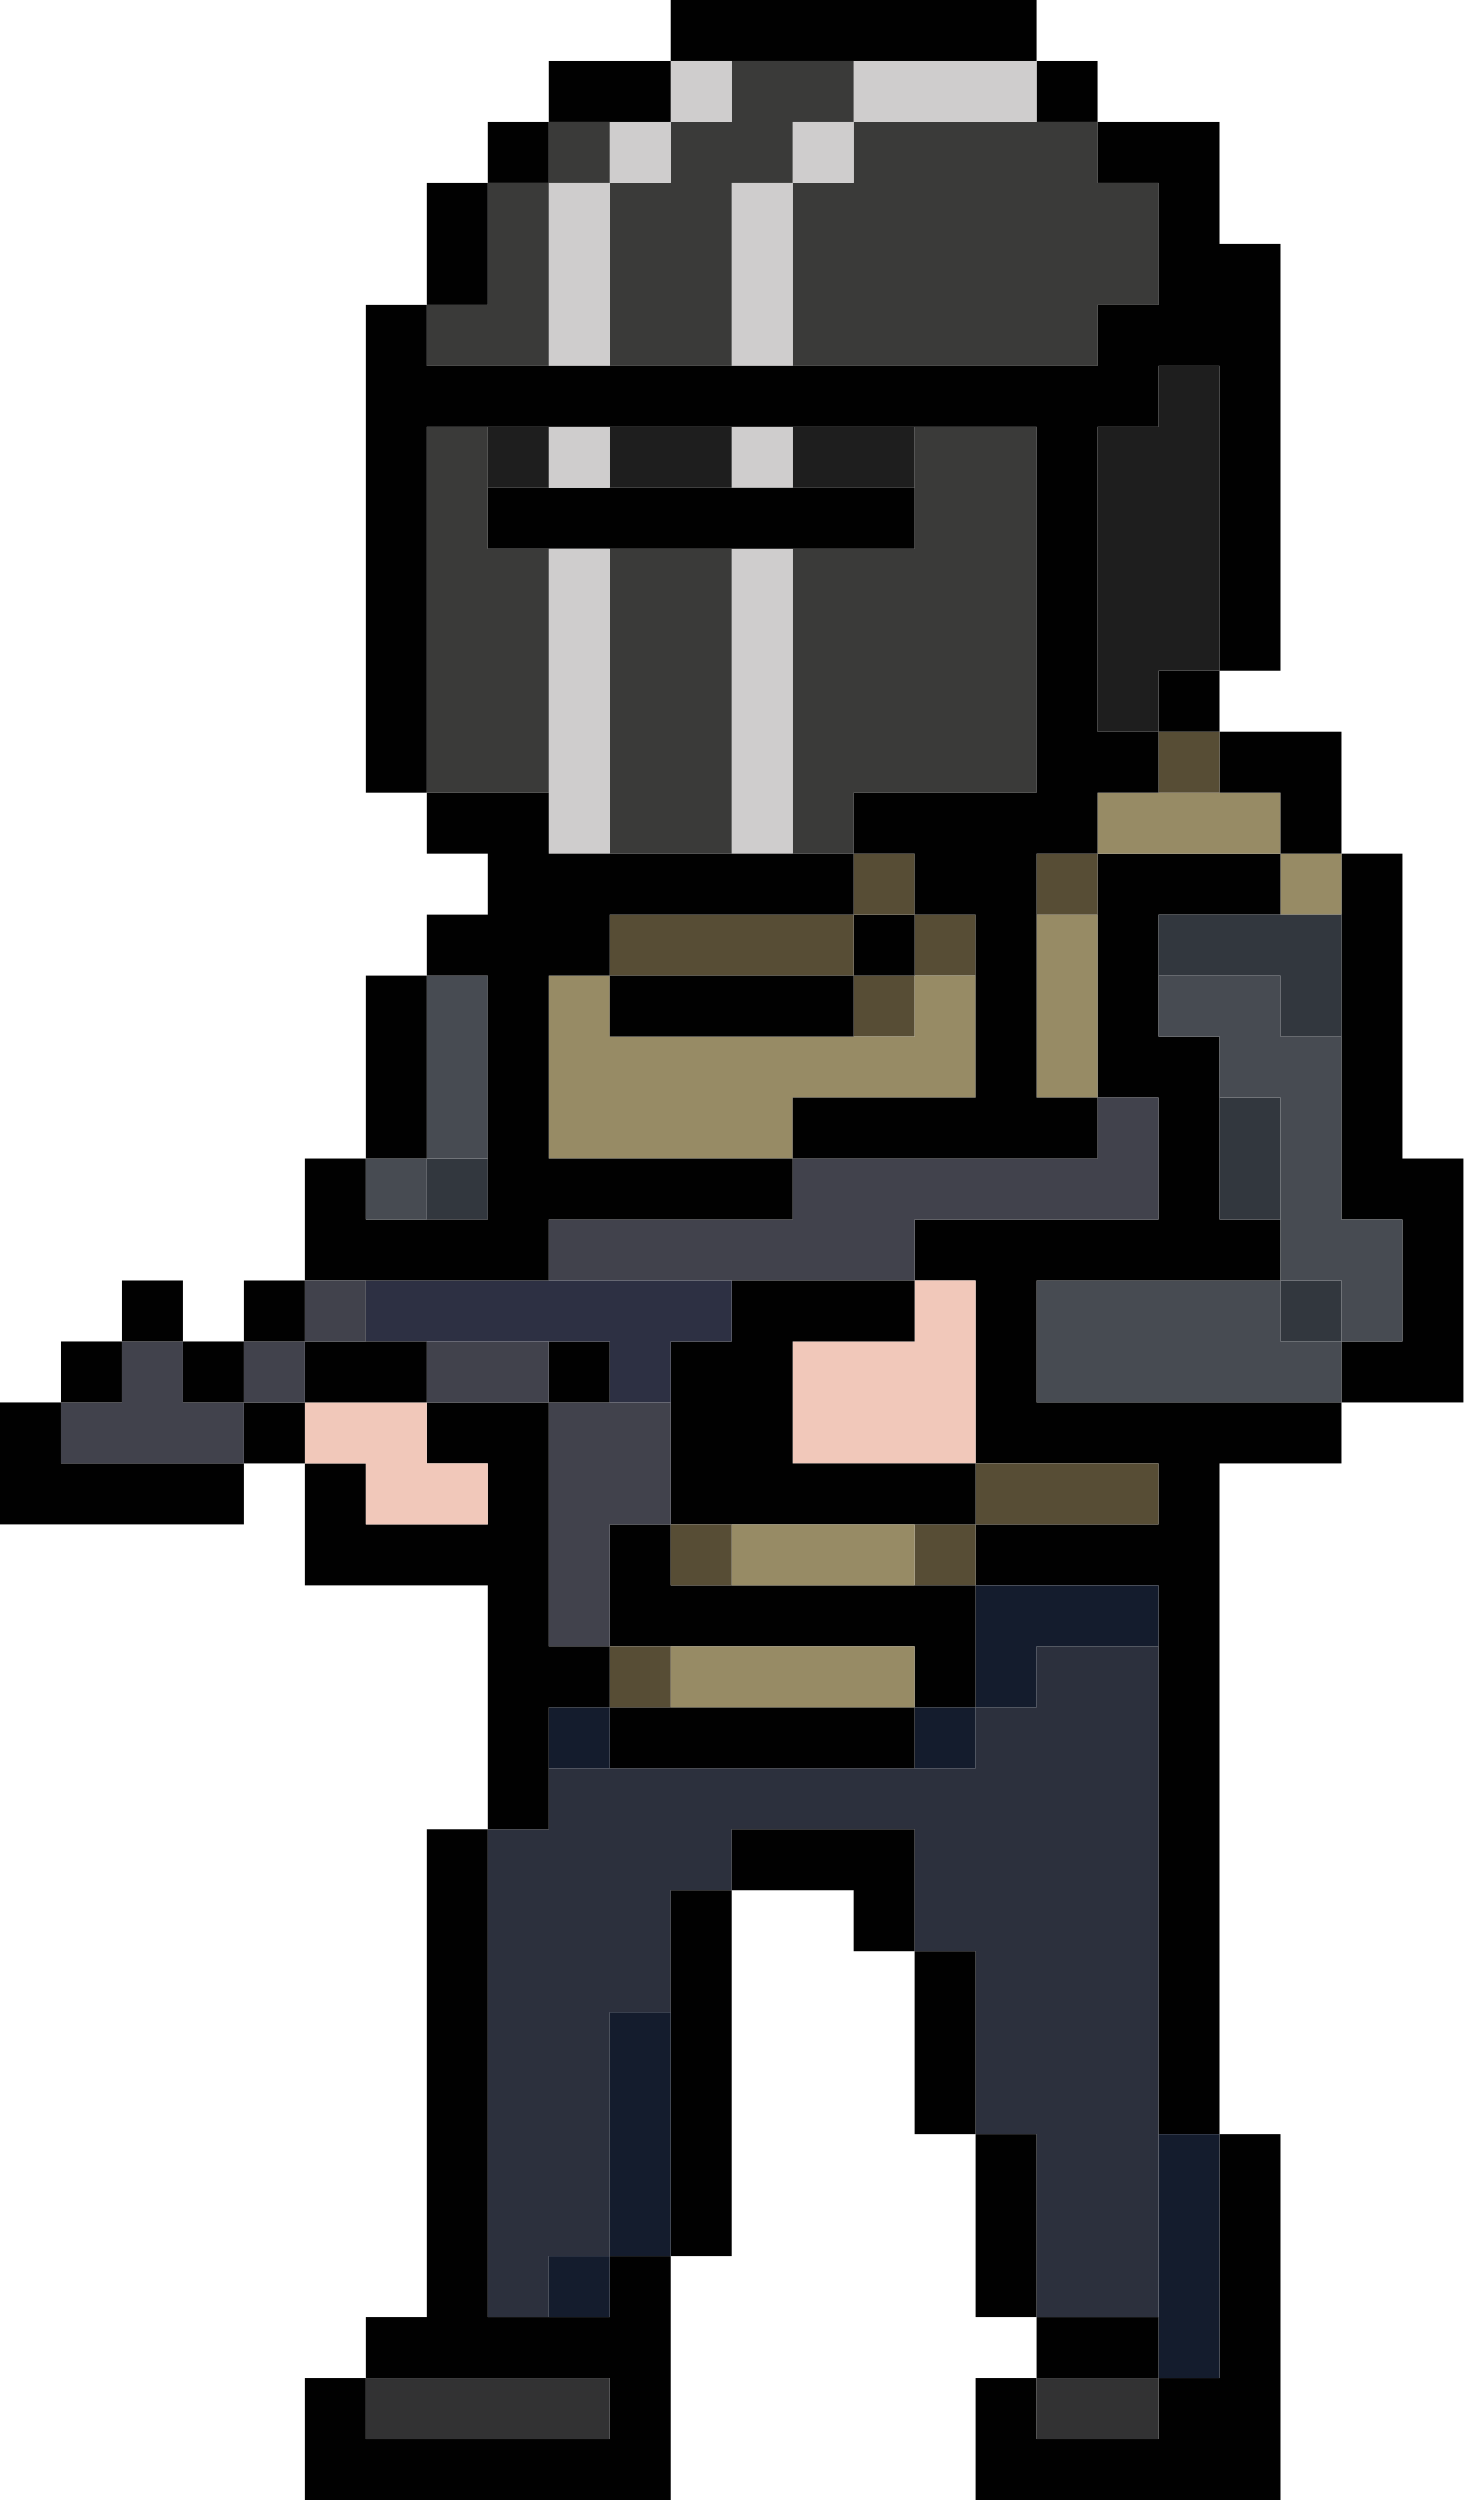
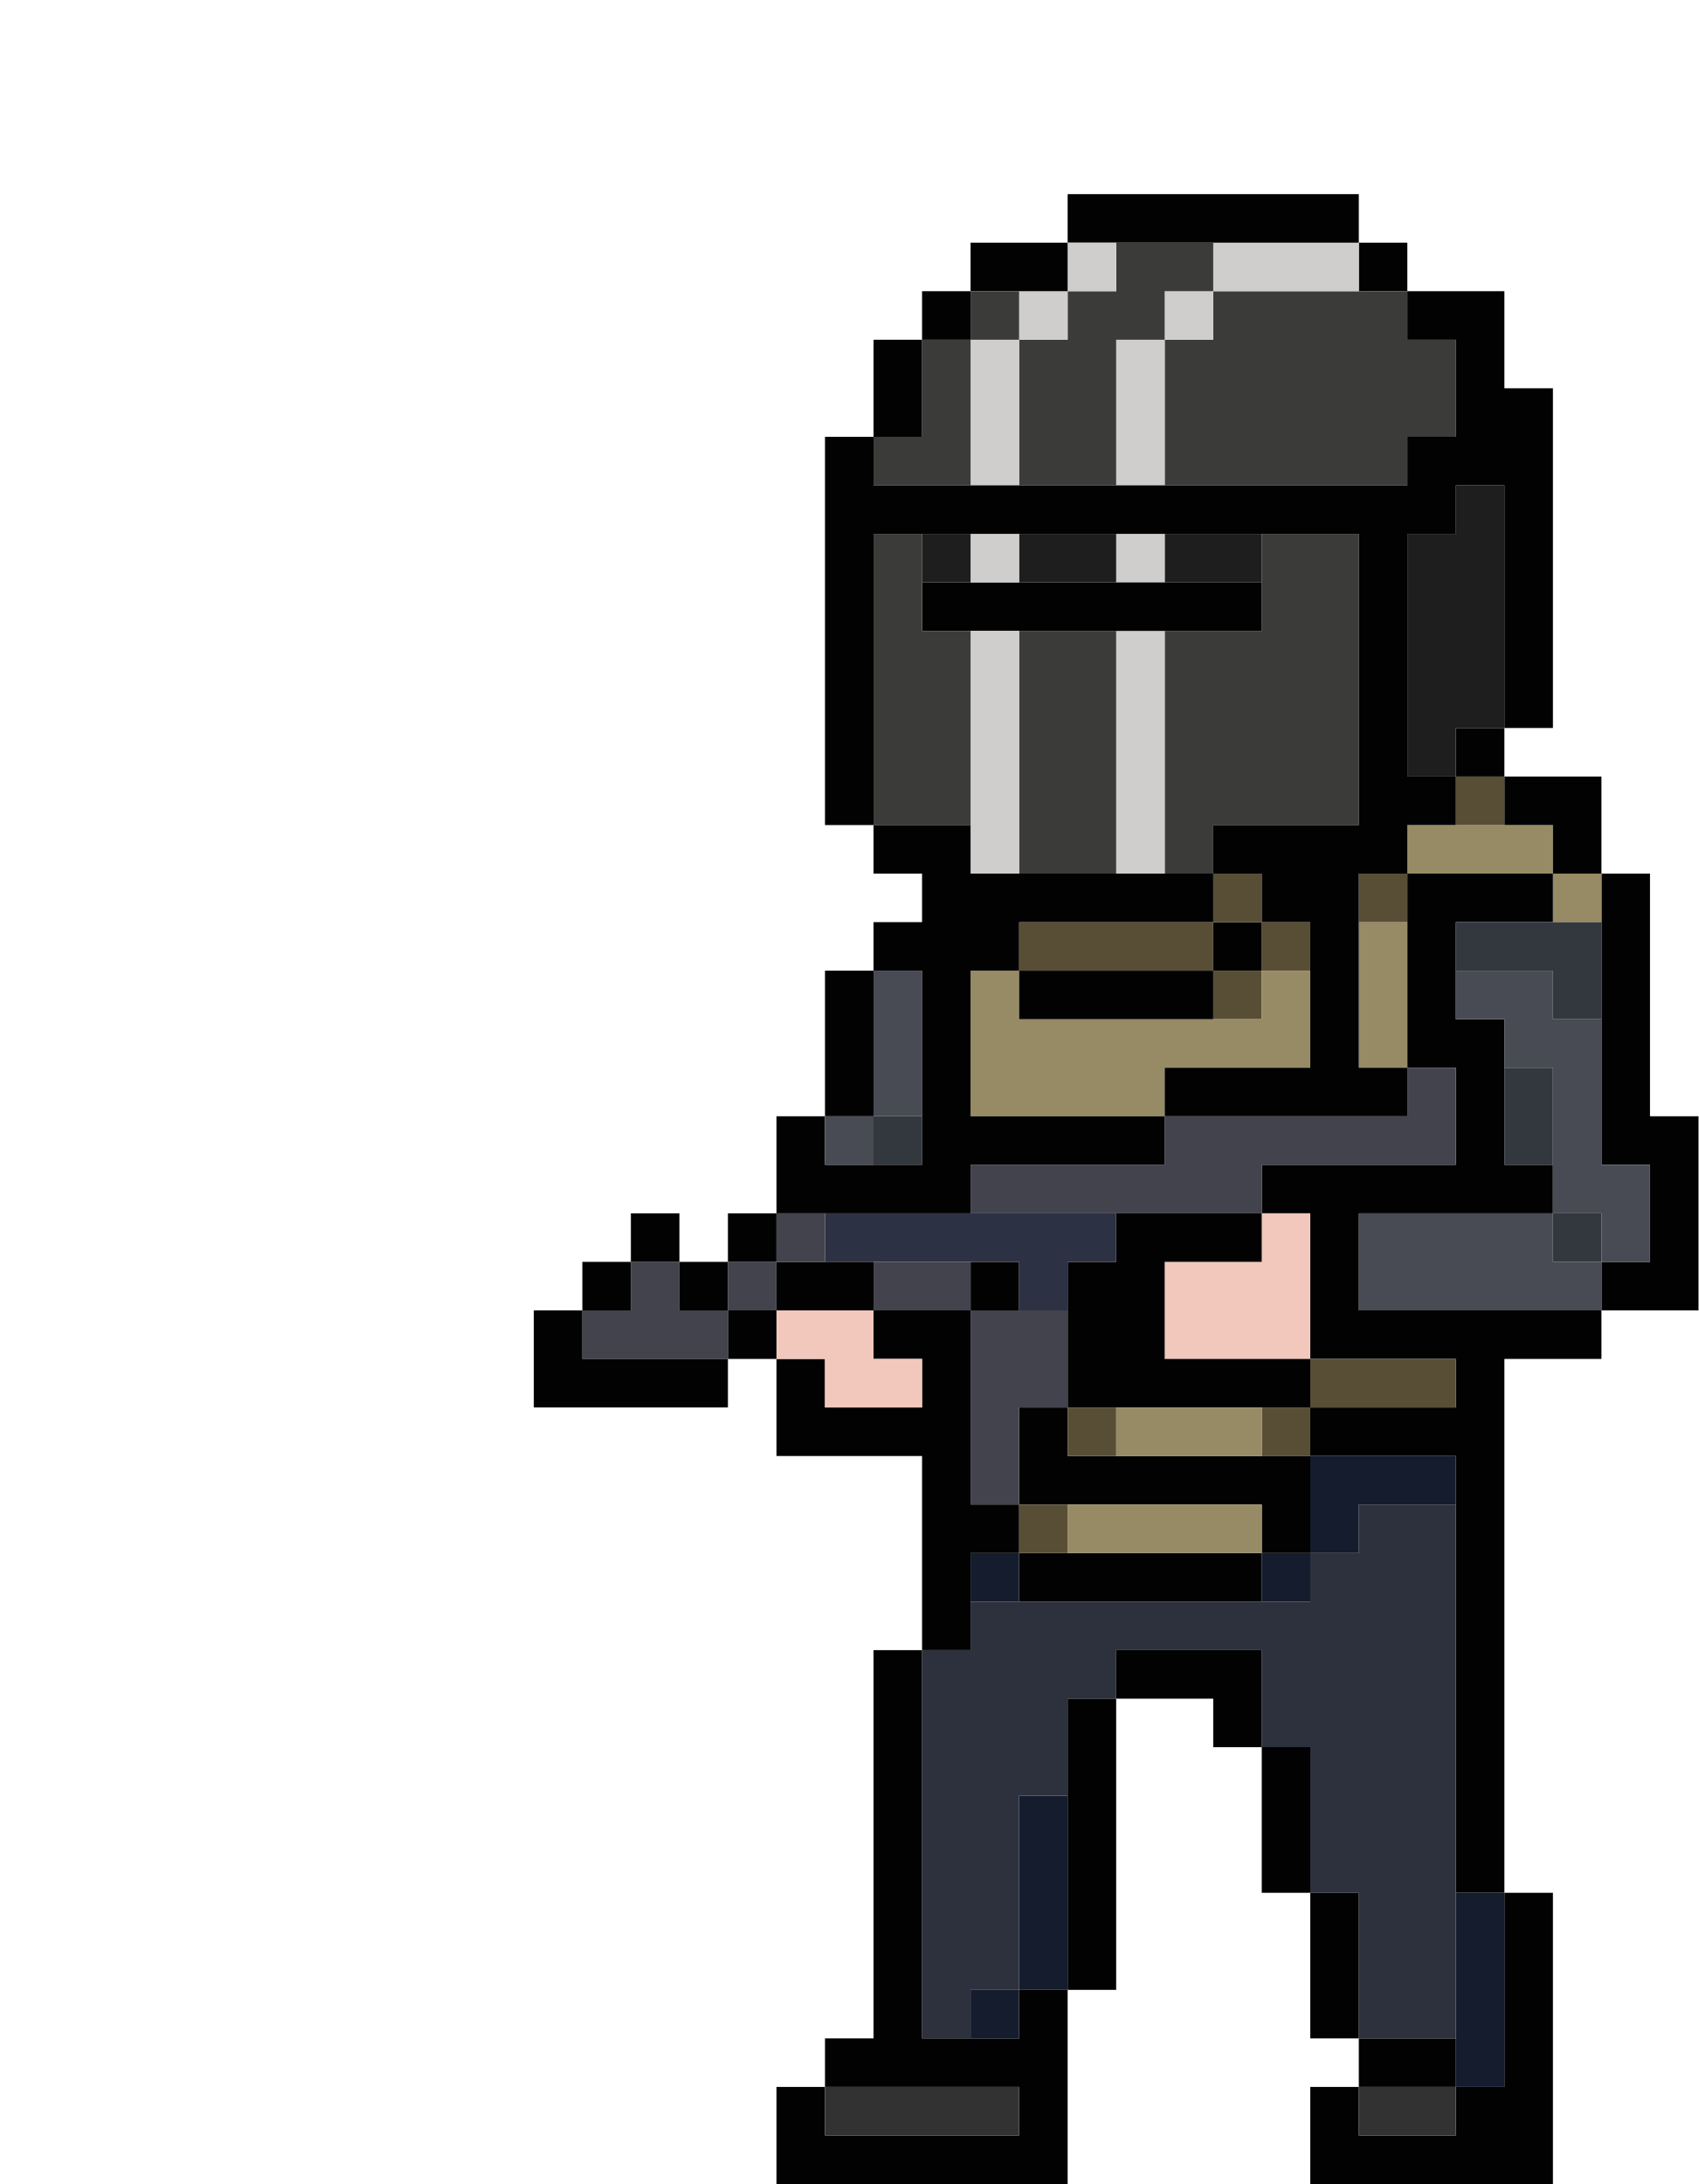
- <svg xmlns="http://www.w3.org/2000/svg" id="sturman" viewBox="0 0 48 82">
+ <svg xmlns="http://www.w3.org/2000/svg" id="Layer_1" data-name="Layer 1" viewBox="0 0 70 90">
  <defs>
    <style>
      .cls-1 {
-         fill: #2c303d;
+         fill: #f1c8bb;
      }

      .cls-2 {
-         fill: #574d35;
+         fill: #584e36;
      }

      .cls-3 {
        fill: #323233;
      }

      .cls-4 {
-         fill: #cfcdcd;
+         fill: #141c2d;
      }

      .cls-5 {
-         fill: #141c2d;
+         fill: #978b65;
      }

      .cls-6 {
-         fill: #978b65;
+         fill: #020202;
      }

      .cls-7 {
-         fill: #474b52;
+         fill: #2d313d;
      }

      .cls-8 {
-         fill: #3a3a39;
+         fill: #33383f;
      }

      .cls-9 {
-         fill: #41424c;
+         fill: #3b3b39;
      }

      .cls-10 {
        fill: #1e1e1e;
      }

      .cls-11 {
-         fill: #f1c8ba;
+         fill: #484b53;
      }

      .cls-12 {
-         fill: #010101;
+         fill: #42434d;
      }

      .cls-13 {
-         fill: #32373e;
+         fill: #2d3144;
      }

      .cls-14 {
-         fill: #2d3043;
+         fill: #d0cdcd;
      }
    </style>
  </defs>
-   <polygon class="cls-12" points="46 38 46 36 46 34 46 32 46 30 46 28 44 28 44 30 44 32 44 34 44 36 44 38 44 40 46 40 46 42 46 44 44 44 44 46 46 46 48 46 48 44 48 42 48 40 48 38 46 38" />
-   <polygon class="cls-7" points="42 44 42 42 40 42 38 42 36 42 34 42 34 44 34 46 36 46 38 46 40 46 42 46 44 46 44 44 42 44" />
-   <rect class="cls-13" x="42" y="42" width="2" height="2" />
-   <rect class="cls-6" x="42" y="28" width="2" height="2" />
-   <polygon class="cls-12" points="40 74 40 76 40 78 38 78 38 80 36 80 34 80 34 78 32 78 32 80 32 82 34 82 36 82 38 82 40 82 42 82 42 80 42 78 42 76 42 74 42 72 42 70 40 70 40 72 40 74" />
-   <polygon class="cls-12" points="40 46 38 46 36 46 34 46 34 44 34 42 36 42 38 42 40 42 42 42 42 40 40 40 40 38 40 36 40 34 38 34 38 32 38 30 40 30 42 30 42 28 40 28 38 28 36 28 36 30 36 32 36 34 36 36 38 36 38 38 38 40 36 40 34 40 32 40 30 40 30 42 32 42 32 44 32 46 32 48 34 48 36 48 38 48 38 50 36 50 34 50 32 50 32 52 34 52 36 52 38 52 38 54 38 56 38 58 38 60 38 62 38 64 38 66 38 68 38 70 40 70 40 68 40 66 40 64 40 62 40 60 40 58 40 56 40 54 40 52 40 50 40 48 42 48 44 48 44 46 42 46 40 46" />
-   <polygon class="cls-13" points="42 36 40 36 40 38 40 40 42 40 42 38 42 36" />
-   <polygon class="cls-7" points="42 32 40 32 38 32 38 34 40 34 40 36 42 36 42 38 42 40 42 42 44 42 44 44 46 44 46 42 46 40 44 40 44 38 44 36 44 34 42 34 42 32" />
-   <polygon class="cls-13" points="40 30 38 30 38 32 40 32 42 32 42 34 44 34 44 32 44 30 42 30 40 30" />
-   <polygon class="cls-6" points="40 26 38 26 36 26 36 28 38 28 40 28 42 28 42 26 40 26" />
-   <polygon class="cls-12" points="42 26 42 28 44 28 44 26 44 24 42 24 40 24 40 26 42 26" />
-   <polygon class="cls-5" points="38 72 38 74 38 76 38 78 40 78 40 76 40 74 40 72 40 70 38 70 38 72" />
-   <rect class="cls-2" x="38" y="24" width="2" height="2" />
-   <rect class="cls-12" x="38" y="22" width="2" height="2" />
-   <polygon class="cls-10" points="40 18 40 16 40 14 40 12 38 12 38 14 36 14 36 16 36 18 36 20 36 22 36 24 38 24 38 22 40 22 40 20 40 18" />
-   <polygon class="cls-12" points="38 78 38 76 36 76 34 76 34 78 36 78 38 78" />
-   <polygon class="cls-1" points="38 76 38 74 38 72 38 70 38 68 38 66 38 64 38 62 38 60 38 58 38 56 38 54 36 54 34 54 34 56 32 56 32 58 30 58 28 58 26 58 24 58 22 58 20 58 18 58 18 60 16 60 16 62 16 64 16 66 16 68 16 70 16 72 16 74 16 76 18 76 18 74 20 74 20 72 20 70 20 68 20 66 22 66 22 64 22 62 24 62 24 60 26 60 28 60 30 60 30 62 30 64 32 64 32 66 32 68 32 70 34 70 34 72 34 74 34 76 36 76 38 76" />
-   <polygon class="cls-3" points="36 80 38 80 38 78 36 78 34 78 34 80 36 80" />
-   <polygon class="cls-9" points="34 38 32 38 30 38 28 38 26 38 26 40 24 40 22 40 20 40 18 40 18 42 20 42 22 42 24 42 26 42 28 42 30 42 30 40 32 40 34 40 36 40 38 40 38 38 38 36 36 36 36 38 34 38" />
-   <polygon class="cls-6" points="34 32 34 34 34 36 36 36 36 34 36 32 36 30 34 30 34 32" />
-   <rect class="cls-2" x="34" y="28" width="2" height="2" />
-   <rect class="cls-12" x="34" y="2" width="2" height="2" />
-   <polygon class="cls-12" points="34 72 34 70 32 70 32 72 32 74 32 76 34 76 34 74 34 72" />
-   <polygon class="cls-5" points="32 56 34 56 34 54 36 54 38 54 38 52 36 52 34 52 32 52 32 54 32 56" />
-   <polygon class="cls-2" points="34 50 36 50 38 50 38 48 36 48 34 48 32 48 32 50 34 50" />
-   <polygon class="cls-8" points="32 4 30 4 28 4 28 6 26 6 26 8 26 10 26 12 28 12 30 12 32 12 34 12 36 12 36 10 38 10 38 8 38 6 36 6 36 4 34 4 32 4" />
-   <polygon class="cls-12" points="32 66 32 64 30 64 30 66 30 68 30 70 32 70 32 68 32 66" />
-   <rect class="cls-5" x="30" y="56" width="2" height="2" />
-   <rect class="cls-2" x="30" y="50" width="2" height="2" />
-   <rect class="cls-2" x="30" y="30" width="2" height="2" />
-   <polygon class="cls-4" points="30 2 28 2 28 4 30 4 32 4 34 4 34 2 32 2 30 2" />
-   <polygon class="cls-12" points="30 60 28 60 26 60 24 60 24 62 26 62 28 62 28 64 30 64 30 62 30 60" />
-   <polygon class="cls-12" points="28 56 26 56 24 56 22 56 20 56 20 58 22 58 24 58 26 58 28 58 30 58 30 56 28 56" />
-   <polygon class="cls-12" points="28 52 26 52 24 52 22 52 22 50 20 50 20 52 20 54 22 54 24 54 26 54 28 54 30 54 30 56 32 56 32 54 32 52 30 52 28 52" />
-   <polygon class="cls-11" points="28 44 26 44 26 46 26 48 28 48 30 48 32 48 32 46 32 44 32 42 30 42 30 44 28 44" />
-   <rect class="cls-2" x="28" y="32" width="2" height="2" />
-   <rect class="cls-12" x="28" y="30" width="2" height="2" />
-   <rect class="cls-2" x="28" y="28" width="2" height="2" />
-   <polygon class="cls-8" points="30 26 32 26 34 26 34 24 34 22 34 20 34 18 34 16 34 14 32 14 30 14 30 16 30 18 28 18 26 18 26 20 26 22 26 24 26 26 26 28 28 28 28 26 30 26" />
-   <polygon class="cls-12" points="26 42 24 42 24 44 22 44 22 46 22 48 22 50 24 50 26 50 28 50 30 50 32 50 32 48 30 48 28 48 26 48 26 46 26 44 28 44 30 44 30 42 28 42 26 42" />
-   <polygon class="cls-6" points="28 36 30 36 32 36 32 34 32 32 30 32 30 34 28 34 26 34 24 34 22 34 20 34 20 32 18 32 18 34 18 36 18 38 20 38 22 38 24 38 26 38 26 36 28 36" />
-   <polygon class="cls-10" points="28 16 30 16 30 14 28 14 26 14 26 16 28 16" />
-   <rect class="cls-4" x="26" y="4" width="2" height="2" />
-   <polygon class="cls-6" points="26 52 28 52 30 52 30 50 28 50 26 50 24 50 24 52 26 52" />
-   <polygon class="cls-4" points="26 24 26 22 26 20 26 18 24 18 24 20 24 22 24 24 24 26 24 28 26 28 26 26 26 24" />
-   <rect class="cls-4" x="24" y="14" width="2" height="2" />
-   <polygon class="cls-4" points="26 8 26 6 24 6 24 8 24 10 24 12 26 12 26 10 26 8" />
-   <polygon class="cls-12" points="26 2 28 2 30 2 32 2 34 2 34 0 32 0 30 0 28 0 26 0 24 0 22 0 22 2 24 2 26 2" />
-   <polygon class="cls-12" points="22 64 22 66 22 68 22 70 22 72 22 74 24 74 24 72 24 70 24 68 24 66 24 64 24 62 22 62 22 64" />
-   <polygon class="cls-6" points="24 56 26 56 28 56 30 56 30 54 28 54 26 54 24 54 22 54 22 56 24 56" />
-   <rect class="cls-2" x="22" y="50" width="2" height="2" />
-   <polygon class="cls-2" points="24 32 26 32 28 32 28 30 26 30 24 30 22 30 20 30 20 32 22 32 24 32" />
-   <polygon class="cls-8" points="24 24 24 22 24 20 24 18 22 18 20 18 20 20 20 22 20 24 20 26 20 28 22 28 24 28 24 26 24 24" />
-   <polygon class="cls-8" points="24 8 24 6 26 6 26 4 28 4 28 2 26 2 24 2 24 4 22 4 22 6 20 6 20 8 20 10 20 12 22 12 24 12 24 10 24 8" />
-   <rect class="cls-4" x="22" y="2" width="2" height="2" />
-   <polygon class="cls-12" points="20 76 18 76 16 76 16 74 16 72 16 70 16 68 16 66 16 64 16 62 16 60 14 60 14 62 14 64 14 66 14 68 14 70 14 72 14 74 14 76 12 76 12 78 14 78 16 78 18 78 20 78 20 80 18 80 16 80 14 80 12 80 12 78 10 78 10 80 10 82 12 82 14 82 16 82 18 82 20 82 22 82 22 80 22 78 22 76 22 74 20 74 20 76" />
-   <polygon class="cls-5" points="22 70 22 68 22 66 20 66 20 68 20 70 20 72 20 74 22 74 22 72 22 70" />
-   <rect class="cls-2" x="20" y="54" width="2" height="2" />
-   <polygon class="cls-12" points="22 34 24 34 26 34 28 34 28 32 26 32 24 32 22 32 20 32 20 34 22 34" />
-   <polygon class="cls-12" points="22 18 24 18 26 18 28 18 30 18 30 16 28 16 26 16 24 16 22 16 20 16 18 16 16 16 16 18 18 18 20 18 22 18" />
-   <polygon class="cls-10" points="22 16 24 16 24 14 22 14 20 14 20 16 22 16" />
-   <rect class="cls-4" x="20" y="4" width="2" height="2" />
-   <polygon class="cls-12" points="22 4 22 2 20 2 18 2 18 4 20 4 22 4" />
-   <rect class="cls-5" x="18" y="74" width="2" height="2" />
-   <rect class="cls-5" x="18" y="56" width="2" height="2" />
-   <polygon class="cls-9" points="20 50 22 50 22 48 22 46 20 46 18 46 18 48 18 50 18 52 18 54 20 54 20 52 20 50" />
-   <rect class="cls-12" x="18" y="44" width="2" height="2" />
-   <polygon class="cls-4" points="20 24 20 22 20 20 20 18 18 18 18 20 18 22 18 24 18 26 18 28 20 28 20 26 20 24" />
-   <rect class="cls-4" x="18" y="14" width="2" height="2" />
-   <polygon class="cls-4" points="20 8 20 6 18 6 18 8 18 10 18 12 20 12 20 10 20 8" />
-   <rect class="cls-8" x="18" y="4" width="2" height="2" />
-   <polygon class="cls-12" points="18 58 18 56 20 56 20 54 18 54 18 52 18 50 18 48 18 46 16 46 14 46 14 48 16 48 16 50 14 50 12 50 12 48 10 48 10 50 10 52 12 52 14 52 16 52 16 54 16 56 16 58 16 60 18 60 18 58" />
-   <polygon class="cls-9" points="16 44 14 44 14 46 16 46 18 46 18 44 16 44" />
-   <polygon class="cls-8" points="18 26 18 24 18 22 18 20 18 18 16 18 16 16 16 14 14 14 14 16 14 18 14 20 14 22 14 24 14 26 16 26 18 26" />
-   <rect class="cls-10" x="16" y="14" width="2" height="2" />
-   <rect class="cls-12" x="16" y="4" width="2" height="2" />
-   <polygon class="cls-14" points="16 44 18 44 20 44 20 46 22 46 22 44 24 44 24 42 22 42 20 42 18 42 16 42 14 42 12 42 12 44 14 44 16 44" />
-   <rect class="cls-13" x="14" y="38" width="2" height="2" />
-   <polygon class="cls-7" points="14 36 14 38 16 38 16 36 16 34 16 32 14 32 14 34 14 36" />
-   <polygon class="cls-8" points="16 12 18 12 18 10 18 8 18 6 16 6 16 8 16 10 14 10 14 12 16 12" />
-   <polygon class="cls-12" points="16 8 16 6 14 6 14 8 14 10 16 10 16 8" />
-   <polygon class="cls-3" points="14 80 16 80 18 80 20 80 20 78 18 78 16 78 14 78 12 78 12 80 14 80" />
-   <polygon class="cls-11" points="12 50 14 50 16 50 16 48 14 48 14 46 12 46 10 46 10 48 12 48 12 50" />
-   <polygon class="cls-12" points="12 44 10 44 10 46 12 46 14 46 14 44 12 44" />
-   <polygon class="cls-12" points="14 42 16 42 18 42 18 40 20 40 22 40 24 40 26 40 26 38 24 38 22 38 20 38 18 38 18 36 18 34 18 32 20 32 20 30 22 30 24 30 26 30 28 30 28 28 26 28 24 28 22 28 20 28 18 28 18 26 16 26 14 26 14 28 16 28 16 30 14 30 14 32 16 32 16 34 16 36 16 38 16 40 14 40 12 40 12 38 10 38 10 40 10 42 12 42 14 42" />
-   <rect class="cls-7" x="12" y="38" width="2" height="2" />
-   <polygon class="cls-12" points="14 36 14 34 14 32 12 32 12 34 12 36 12 38 14 38 14 36" />
-   <polygon class="cls-12" points="14 22 14 20 14 18 14 16 14 14 16 14 18 14 20 14 22 14 24 14 26 14 28 14 30 14 32 14 34 14 34 16 34 18 34 20 34 22 34 24 34 26 32 26 30 26 28 26 28 28 30 28 30 30 32 30 32 32 32 34 32 36 30 36 28 36 26 36 26 38 28 38 30 38 32 38 34 38 36 38 36 36 34 36 34 34 34 32 34 30 34 28 36 28 36 26 38 26 38 24 36 24 36 22 36 20 36 18 36 16 36 14 38 14 38 12 40 12 40 14 40 16 40 18 40 20 40 22 42 22 42 20 42 18 42 16 42 14 42 12 42 10 42 8 40 8 40 6 40 4 38 4 36 4 36 6 38 6 38 8 38 10 36 10 36 12 34 12 32 12 30 12 28 12 26 12 24 12 22 12 20 12 18 12 16 12 14 12 14 10 12 10 12 12 12 14 12 16 12 18 12 20 12 22 12 24 12 26 14 26 14 24 14 22" />
-   <rect class="cls-9" x="10" y="42" width="2" height="2" />
-   <rect class="cls-12" x="8" y="46" width="2" height="2" />
-   <rect class="cls-9" x="8" y="44" width="2" height="2" />
-   <rect class="cls-12" x="8" y="42" width="2" height="2" />
-   <polygon class="cls-9" points="6 46 6 44 4 44 4 46 2 46 2 48 4 48 6 48 8 48 8 46 6 46" />
-   <rect class="cls-12" x="6" y="44" width="2" height="2" />
-   <polygon class="cls-12" points="4 48 2 48 2 46 0 46 0 48 0 50 2 50 4 50 6 50 8 50 8 48 6 48 4 48" />
-   <rect class="cls-12" x="4" y="42" width="2" height="2" />
-   <rect class="cls-12" x="2" y="44" width="2" height="2" />
+   <polygon class="cls-6" points="68 46 68 44 68 42 68 40 68 38 68 36 66 36 66 38 66 40 66 42 66 44 66 46 66 48 68 48 68 50 68 52 66 52 66 54 68 54 70 54 70 52 70 50 70 48 70 46 68 46" />
+   <polygon class="cls-11" points="64 52 64 50 62 50 60 50 58 50 56 50 56 52 56 54 58 54 60 54 62 54 64 54 66 54 66 52 64 52" />
+   <rect class="cls-8" x="64" y="50" width="2" height="2" />
+   <rect class="cls-5" x="64" y="36" width="2" height="2" />
+   <polygon class="cls-6" points="62 82 62 84 62 86 60 86 60 88 58 88 56 88 56 86 54 86 54 88 54 90 56 90 58 90 60 90 62 90 64 90 64 88 64 86 64 84 64 82 64 80 64 78 62 78 62 80 62 82" />
+   <polygon class="cls-6" points="62 54 60 54 58 54 56 54 56 52 56 50 58 50 60 50 62 50 64 50 64 48 62 48 62 46 62 44 62 42 60 42 60 40 60 38 62 38 64 38 64 36 62 36 60 36 58 36 58 38 58 40 58 42 58 44 60 44 60 46 60 48 58 48 56 48 54 48 52 48 52 50 54 50 54 52 54 54 54 56 56 56 58 56 60 56 60 58 58 58 56 58 54 58 54 60 56 60 58 60 60 60 60 62 60 64 60 66 60 68 60 70 60 72 60 74 60 76 60 78 62 78 62 76 62 74 62 72 62 70 62 68 62 66 62 64 62 62 62 60 62 58 62 56 64 56 66 56 66 54 64 54 62 54" />
+   <polygon class="cls-8" points="64 44 62 44 62 46 62 48 64 48 64 46 64 44" />
+   <polygon class="cls-11" points="64 40 62 40 60 40 60 42 62 42 62 44 64 44 64 46 64 48 64 50 66 50 66 52 68 52 68 50 68 48 66 48 66 46 66 44 66 42 64 42 64 40" />
+   <polygon class="cls-8" points="62 38 60 38 60 40 62 40 64 40 64 42 66 42 66 40 66 38 64 38 62 38" />
+   <polygon class="cls-5" points="62 34 60 34 58 34 58 36 60 36 62 36 64 36 64 34 62 34" />
+   <polygon class="cls-6" points="64 34 64 36 66 36 66 34 66 32 64 32 62 32 62 34 64 34" />
+   <polygon class="cls-4" points="60 80 60 82 60 84 60 86 62 86 62 84 62 82 62 80 62 78 60 78 60 80" />
+   <rect class="cls-2" x="60" y="32" width="2" height="2" />
+   <rect class="cls-6" x="60" y="30" width="2" height="2" />
+   <polygon class="cls-10" points="62 26 62 24 62 22 62 20 60 20 60 22 58 22 58 24 58 26 58 28 58 30 58 32 60 32 60 30 62 30 62 28 62 26" />
+   <polygon class="cls-6" points="60 86 60 84 58 84 56 84 56 86 58 86 60 86" />
+   <polygon class="cls-7" points="60 84 60 82 60 80 60 78 60 76 60 74 60 72 60 70 60 68 60 66 60 64 60 62 58 62 56 62 56 64 54 64 54 66 52 66 50 66 48 66 46 66 44 66 42 66 40 66 40 68 38 68 38 70 38 72 38 74 38 76 38 78 38 80 38 82 38 84 40 84 40 82 42 82 42 80 42 78 42 76 42 74 44 74 44 72 44 70 46 70 46 68 48 68 50 68 52 68 52 70 52 72 54 72 54 74 54 76 54 78 56 78 56 80 56 82 56 84 58 84 60 84" />
+   <polygon class="cls-3" points="58 88 60 88 60 86 58 86 56 86 56 88 58 88" />
+   <polygon class="cls-12" points="56 46 54 46 52 46 50 46 48 46 48 48 46 48 44 48 42 48 40 48 40 50 42 50 44 50 46 50 48 50 50 50 52 50 52 48 54 48 56 48 58 48 60 48 60 46 60 44 58 44 58 46 56 46" />
+   <polygon class="cls-5" points="56 40 56 42 56 44 58 44 58 42 58 40 58 38 56 38 56 40" />
+   <rect class="cls-2" x="56" y="36" width="2" height="2" />
+   <rect class="cls-6" x="56" y="10" width="2" height="2" />
+   <polygon class="cls-6" points="56 80 56 78 54 78 54 80 54 82 54 84 56 84 56 82 56 80" />
+   <polygon class="cls-4" points="54 64 56 64 56 62 58 62 60 62 60 60 58 60 56 60 54 60 54 62 54 64" />
+   <polygon class="cls-2" points="56 58 58 58 60 58 60 56 58 56 56 56 54 56 54 58 56 58" />
+   <polygon class="cls-9" points="54 12 52 12 50 12 50 14 48 14 48 16 48 18 48 20 50 20 52 20 54 20 56 20 58 20 58 18 60 18 60 16 60 14 58 14 58 12 56 12 54 12" />
+   <polygon class="cls-6" points="54 74 54 72 52 72 52 74 52 76 52 78 54 78 54 76 54 74" />
+   <rect class="cls-4" x="52" y="64" width="2" height="2" />
+   <rect class="cls-2" x="52" y="58" width="2" height="2" />
+   <rect class="cls-2" x="52" y="38" width="2" height="2" />
+   <polygon class="cls-14" points="52 10 50 10 50 12 52 12 54 12 56 12 56 10 54 10 52 10" />
+   <polygon class="cls-6" points="52 68 50 68 48 68 46 68 46 70 48 70 50 70 50 72 52 72 52 70 52 68" />
+   <polygon class="cls-6" points="50 64 48 64 46 64 44 64 42 64 42 66 44 66 46 66 48 66 50 66 52 66 52 64 50 64" />
+   <polygon class="cls-6" points="50 60 48 60 46 60 44 60 44 58 42 58 42 60 42 62 44 62 46 62 48 62 50 62 52 62 52 64 54 64 54 62 54 60 52 60 50 60" />
+   <polygon class="cls-1" points="50 52 48 52 48 54 48 56 50 56 52 56 54 56 54 54 54 52 54 50 52 50 52 52 50 52" />
+   <rect class="cls-2" x="50" y="40" width="2" height="2" />
+   <rect class="cls-6" x="50" y="38" width="2" height="2" />
+   <rect class="cls-2" x="50" y="36" width="2" height="2" />
+   <polygon class="cls-9" points="52 34 54 34 56 34 56 32 56 30 56 28 56 26 56 24 56 22 54 22 52 22 52 24 52 26 50 26 48 26 48 28 48 30 48 32 48 34 48 36 50 36 50 34 52 34" />
+   <polygon class="cls-6" points="48 50 46 50 46 52 44 52 44 54 44 56 44 58 46 58 48 58 50 58 52 58 54 58 54 56 52 56 50 56 48 56 48 54 48 52 50 52 52 52 52 50 50 50 48 50" />
+   <polygon class="cls-5" points="50 44 52 44 54 44 54 42 54 40 52 40 52 42 50 42 48 42 46 42 44 42 42 42 42 40 40 40 40 42 40 44 40 46 42 46 44 46 46 46 48 46 48 44 50 44" />
+   <polygon class="cls-10" points="50 24 52 24 52 22 50 22 48 22 48 24 50 24" />
+   <rect class="cls-14" x="48" y="12" width="2" height="2" />
+   <polygon class="cls-5" points="48 60 50 60 52 60 52 58 50 58 48 58 46 58 46 60 48 60" />
+   <polygon class="cls-14" points="48 32 48 30 48 28 48 26 46 26 46 28 46 30 46 32 46 34 46 36 48 36 48 34 48 32" />
+   <rect class="cls-14" x="46" y="22" width="2" height="2" />
+   <polygon class="cls-14" points="48 16 48 14 46 14 46 16 46 18 46 20 48 20 48 18 48 16" />
+   <polygon class="cls-6" points="48 10 50 10 52 10 54 10 56 10 56 8 54 8 52 8 50 8 48 8 46 8 44 8 44 10 46 10 48 10" />
+   <polygon class="cls-6" points="44 72 44 74 44 76 44 78 44 80 44 82 46 82 46 80 46 78 46 76 46 74 46 72 46 70 44 70 44 72" />
+   <polygon class="cls-5" points="46 64 48 64 50 64 52 64 52 62 50 62 48 62 46 62 44 62 44 64 46 64" />
+   <rect class="cls-2" x="44" y="58" width="2" height="2" />
+   <polygon class="cls-2" points="46 40 48 40 50 40 50 38 48 38 46 38 44 38 42 38 42 40 44 40 46 40" />
+   <polygon class="cls-9" points="46 32 46 30 46 28 46 26 44 26 42 26 42 28 42 30 42 32 42 34 42 36 44 36 46 36 46 34 46 32" />
+   <polygon class="cls-9" points="46 16 46 14 48 14 48 12 50 12 50 10 48 10 46 10 46 12 44 12 44 14 42 14 42 16 42 18 42 20 44 20 46 20 46 18 46 16" />
+   <rect class="cls-14" x="44" y="10" width="2" height="2" />
+   <polygon class="cls-6" points="42 84 40 84 38 84 38 82 38 80 38 78 38 76 38 74 38 72 38 70 38 68 36 68 36 70 36 72 36 74 36 76 36 78 36 80 36 82 36 84 34 84 34 86 36 86 38 86 40 86 42 86 42 88 40 88 38 88 36 88 34 88 34 86 32 86 32 88 32 90 34 90 36 90 38 90 40 90 42 90 44 90 44 88 44 86 44 84 44 82 42 82 42 84" />
+   <polygon class="cls-4" points="44 78 44 76 44 74 42 74 42 76 42 78 42 80 42 82 44 82 44 80 44 78" />
+   <rect class="cls-2" x="42" y="62" width="2" height="2" />
+   <polygon class="cls-6" points="44 42 46 42 48 42 50 42 50 40 48 40 46 40 44 40 42 40 42 42 44 42" />
+   <polygon class="cls-6" points="44 26 46 26 48 26 50 26 52 26 52 24 50 24 48 24 46 24 44 24 42 24 40 24 38 24 38 26 40 26 42 26 44 26" />
+   <polygon class="cls-10" points="44 24 46 24 46 22 44 22 42 22 42 24 44 24" />
+   <rect class="cls-14" x="42" y="12" width="2" height="2" />
+   <polygon class="cls-6" points="44 12 44 10 42 10 40 10 40 12 42 12 44 12" />
+   <rect class="cls-4" x="40" y="82" width="2" height="2" />
+   <rect class="cls-4" x="40" y="64" width="2" height="2" />
+   <polygon class="cls-12" points="42 58 44 58 44 56 44 54 42 54 40 54 40 56 40 58 40 60 40 62 42 62 42 60 42 58" />
+   <rect class="cls-6" x="40" y="52" width="2" height="2" />
+   <polygon class="cls-14" points="42 32 42 30 42 28 42 26 40 26 40 28 40 30 40 32 40 34 40 36 42 36 42 34 42 32" />
+   <rect class="cls-14" x="40" y="22" width="2" height="2" />
+   <polygon class="cls-14" points="42 16 42 14 40 14 40 16 40 18 40 20 42 20 42 18 42 16" />
+   <rect class="cls-9" x="40" y="12" width="2" height="2" />
+   <polygon class="cls-6" points="40 66 40 64 42 64 42 62 40 62 40 60 40 58 40 56 40 54 38 54 36 54 36 56 38 56 38 58 36 58 34 58 34 56 32 56 32 58 32 60 34 60 36 60 38 60 38 62 38 64 38 66 38 68 40 68 40 66" />
+   <polygon class="cls-12" points="38 52 36 52 36 54 38 54 40 54 40 52 38 52" />
+   <polygon class="cls-9" points="40 34 40 32 40 30 40 28 40 26 38 26 38 24 38 22 36 22 36 24 36 26 36 28 36 30 36 32 36 34 38 34 40 34" />
+   <rect class="cls-10" x="38" y="22" width="2" height="2" />
+   <rect class="cls-6" x="38" y="12" width="2" height="2" />
+   <polygon class="cls-13" points="38 52 40 52 42 52 42 54 44 54 44 52 46 52 46 50 44 50 42 50 40 50 38 50 36 50 34 50 34 52 36 52 38 52" />
+   <rect class="cls-8" x="36" y="46" width="2" height="2" />
+   <polygon class="cls-11" points="36 44 36 46 38 46 38 44 38 42 38 40 36 40 36 42 36 44" />
+   <polygon class="cls-9" points="38 20 40 20 40 18 40 16 40 14 38 14 38 16 38 18 36 18 36 20 38 20" />
+   <polygon class="cls-6" points="38 16 38 14 36 14 36 16 36 18 38 18 38 16" />
+   <polygon class="cls-3" points="36 88 38 88 40 88 42 88 42 86 40 86 38 86 36 86 34 86 34 88 36 88" />
+   <polygon class="cls-1" points="34 58 36 58 38 58 38 56 36 56 36 54 34 54 32 54 32 56 34 56 34 58" />
+   <polygon class="cls-6" points="34 52 32 52 32 54 34 54 36 54 36 52 34 52" />
+   <polygon class="cls-6" points="36 50 38 50 40 50 40 48 42 48 44 48 46 48 48 48 48 46 46 46 44 46 42 46 40 46 40 44 40 42 40 40 42 40 42 38 44 38 46 38 48 38 50 38 50 36 48 36 46 36 44 36 42 36 40 36 40 34 38 34 36 34 36 36 38 36 38 38 36 38 36 40 38 40 38 42 38 44 38 46 38 48 36 48 34 48 34 46 32 46 32 48 32 50 34 50 36 50" />
+   <rect class="cls-11" x="34" y="46" width="2" height="2" />
+   <polygon class="cls-6" points="36 44 36 42 36 40 34 40 34 42 34 44 34 46 36 46 36 44" />
+   <polygon class="cls-6" points="36 30 36 28 36 26 36 24 36 22 38 22 40 22 42 22 44 22 46 22 48 22 50 22 52 22 54 22 56 22 56 24 56 26 56 28 56 30 56 32 56 34 54 34 52 34 50 34 50 36 52 36 52 38 54 38 54 40 54 42 54 44 52 44 50 44 48 44 48 46 50 46 52 46 54 46 56 46 58 46 58 44 56 44 56 42 56 40 56 38 56 36 58 36 58 34 60 34 60 32 58 32 58 30 58 28 58 26 58 24 58 22 60 22 60 20 62 20 62 22 62 24 62 26 62 28 62 30 64 30 64 28 64 26 64 24 64 22 64 20 64 18 64 16 62 16 62 14 62 12 60 12 58 12 58 14 60 14 60 16 60 18 58 18 58 20 56 20 54 20 52 20 50 20 48 20 46 20 44 20 42 20 40 20 38 20 36 20 36 18 34 18 34 20 34 22 34 24 34 26 34 28 34 30 34 32 34 34 36 34 36 32 36 30" />
+   <rect class="cls-12" x="32" y="50" width="2" height="2" />
+   <rect class="cls-6" x="30" y="54" width="2" height="2" />
+   <rect class="cls-12" x="30" y="52" width="2" height="2" />
+   <rect class="cls-6" x="30" y="50" width="2" height="2" />
+   <polygon class="cls-12" points="28 54 28 52 26 52 26 54 24 54 24 56 26 56 28 56 30 56 30 54 28 54" />
+   <rect class="cls-6" x="28" y="52" width="2" height="2" />
+   <polygon class="cls-6" points="26 56 24 56 24 54 22 54 22 56 22 58 24 58 26 58 28 58 30 58 30 56 28 56 26 56" />
+   <rect class="cls-6" x="26" y="50" width="2" height="2" />
+   <rect class="cls-6" x="24" y="52" width="2" height="2" />
</svg>
